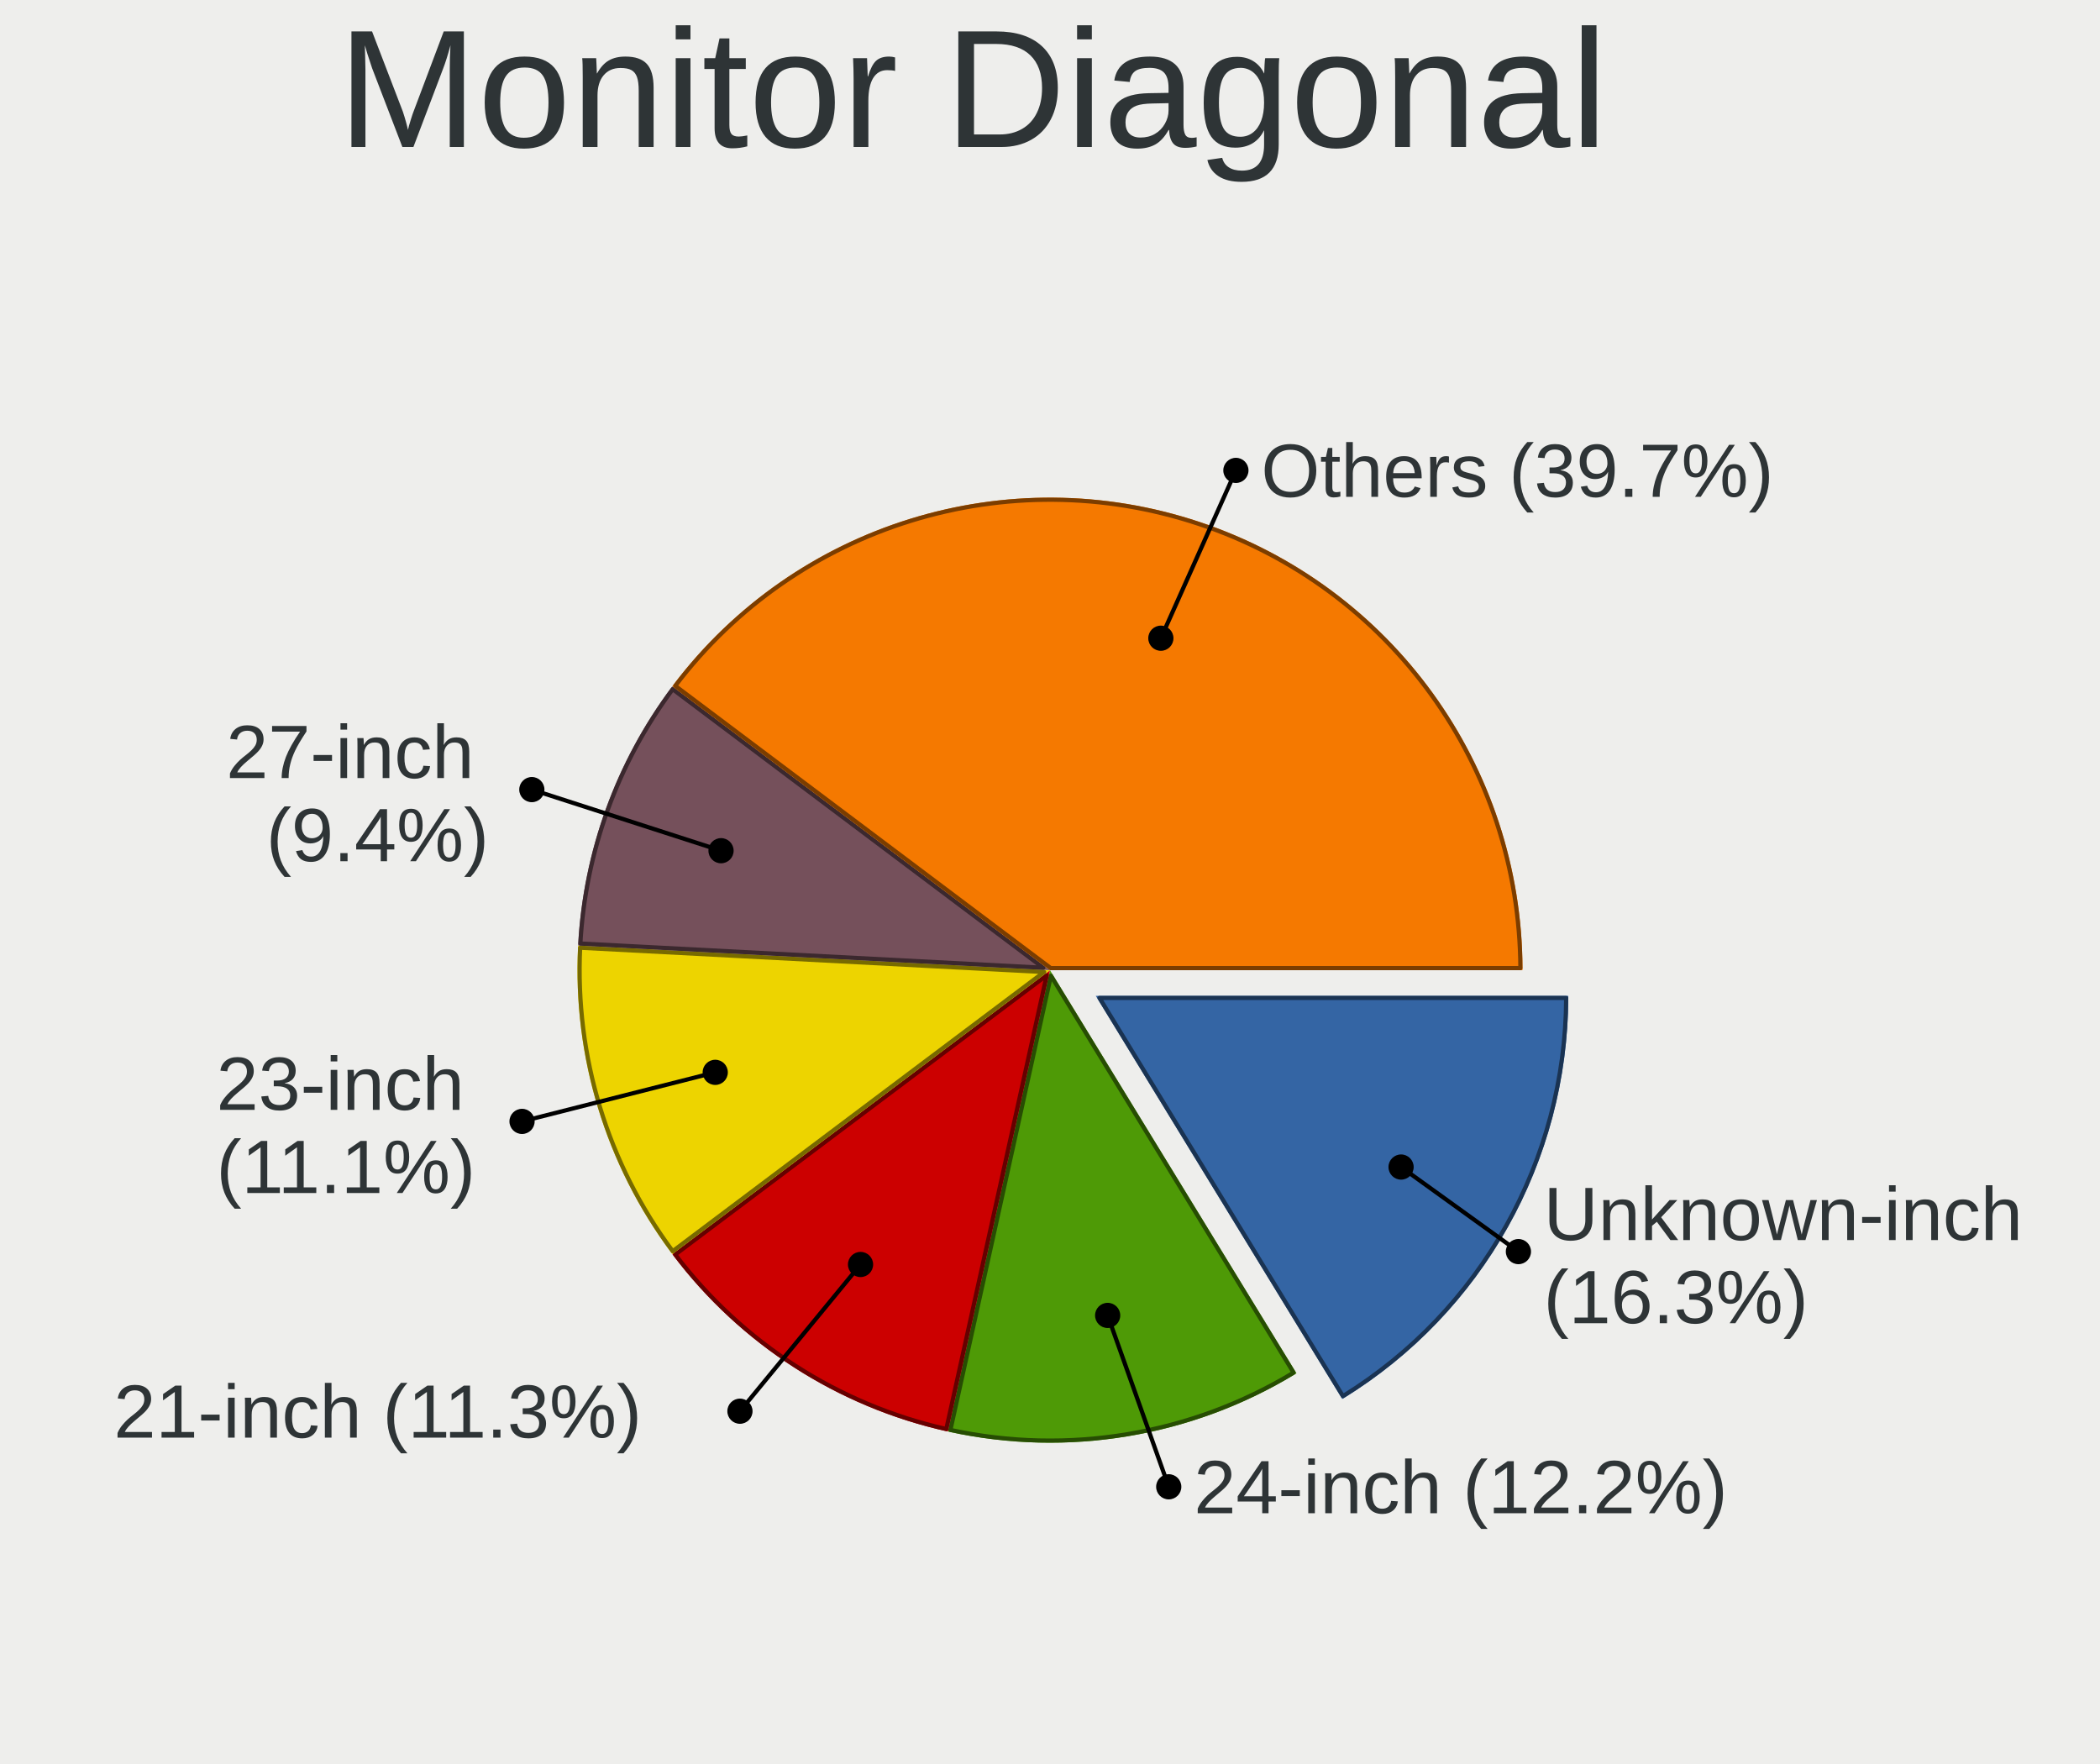
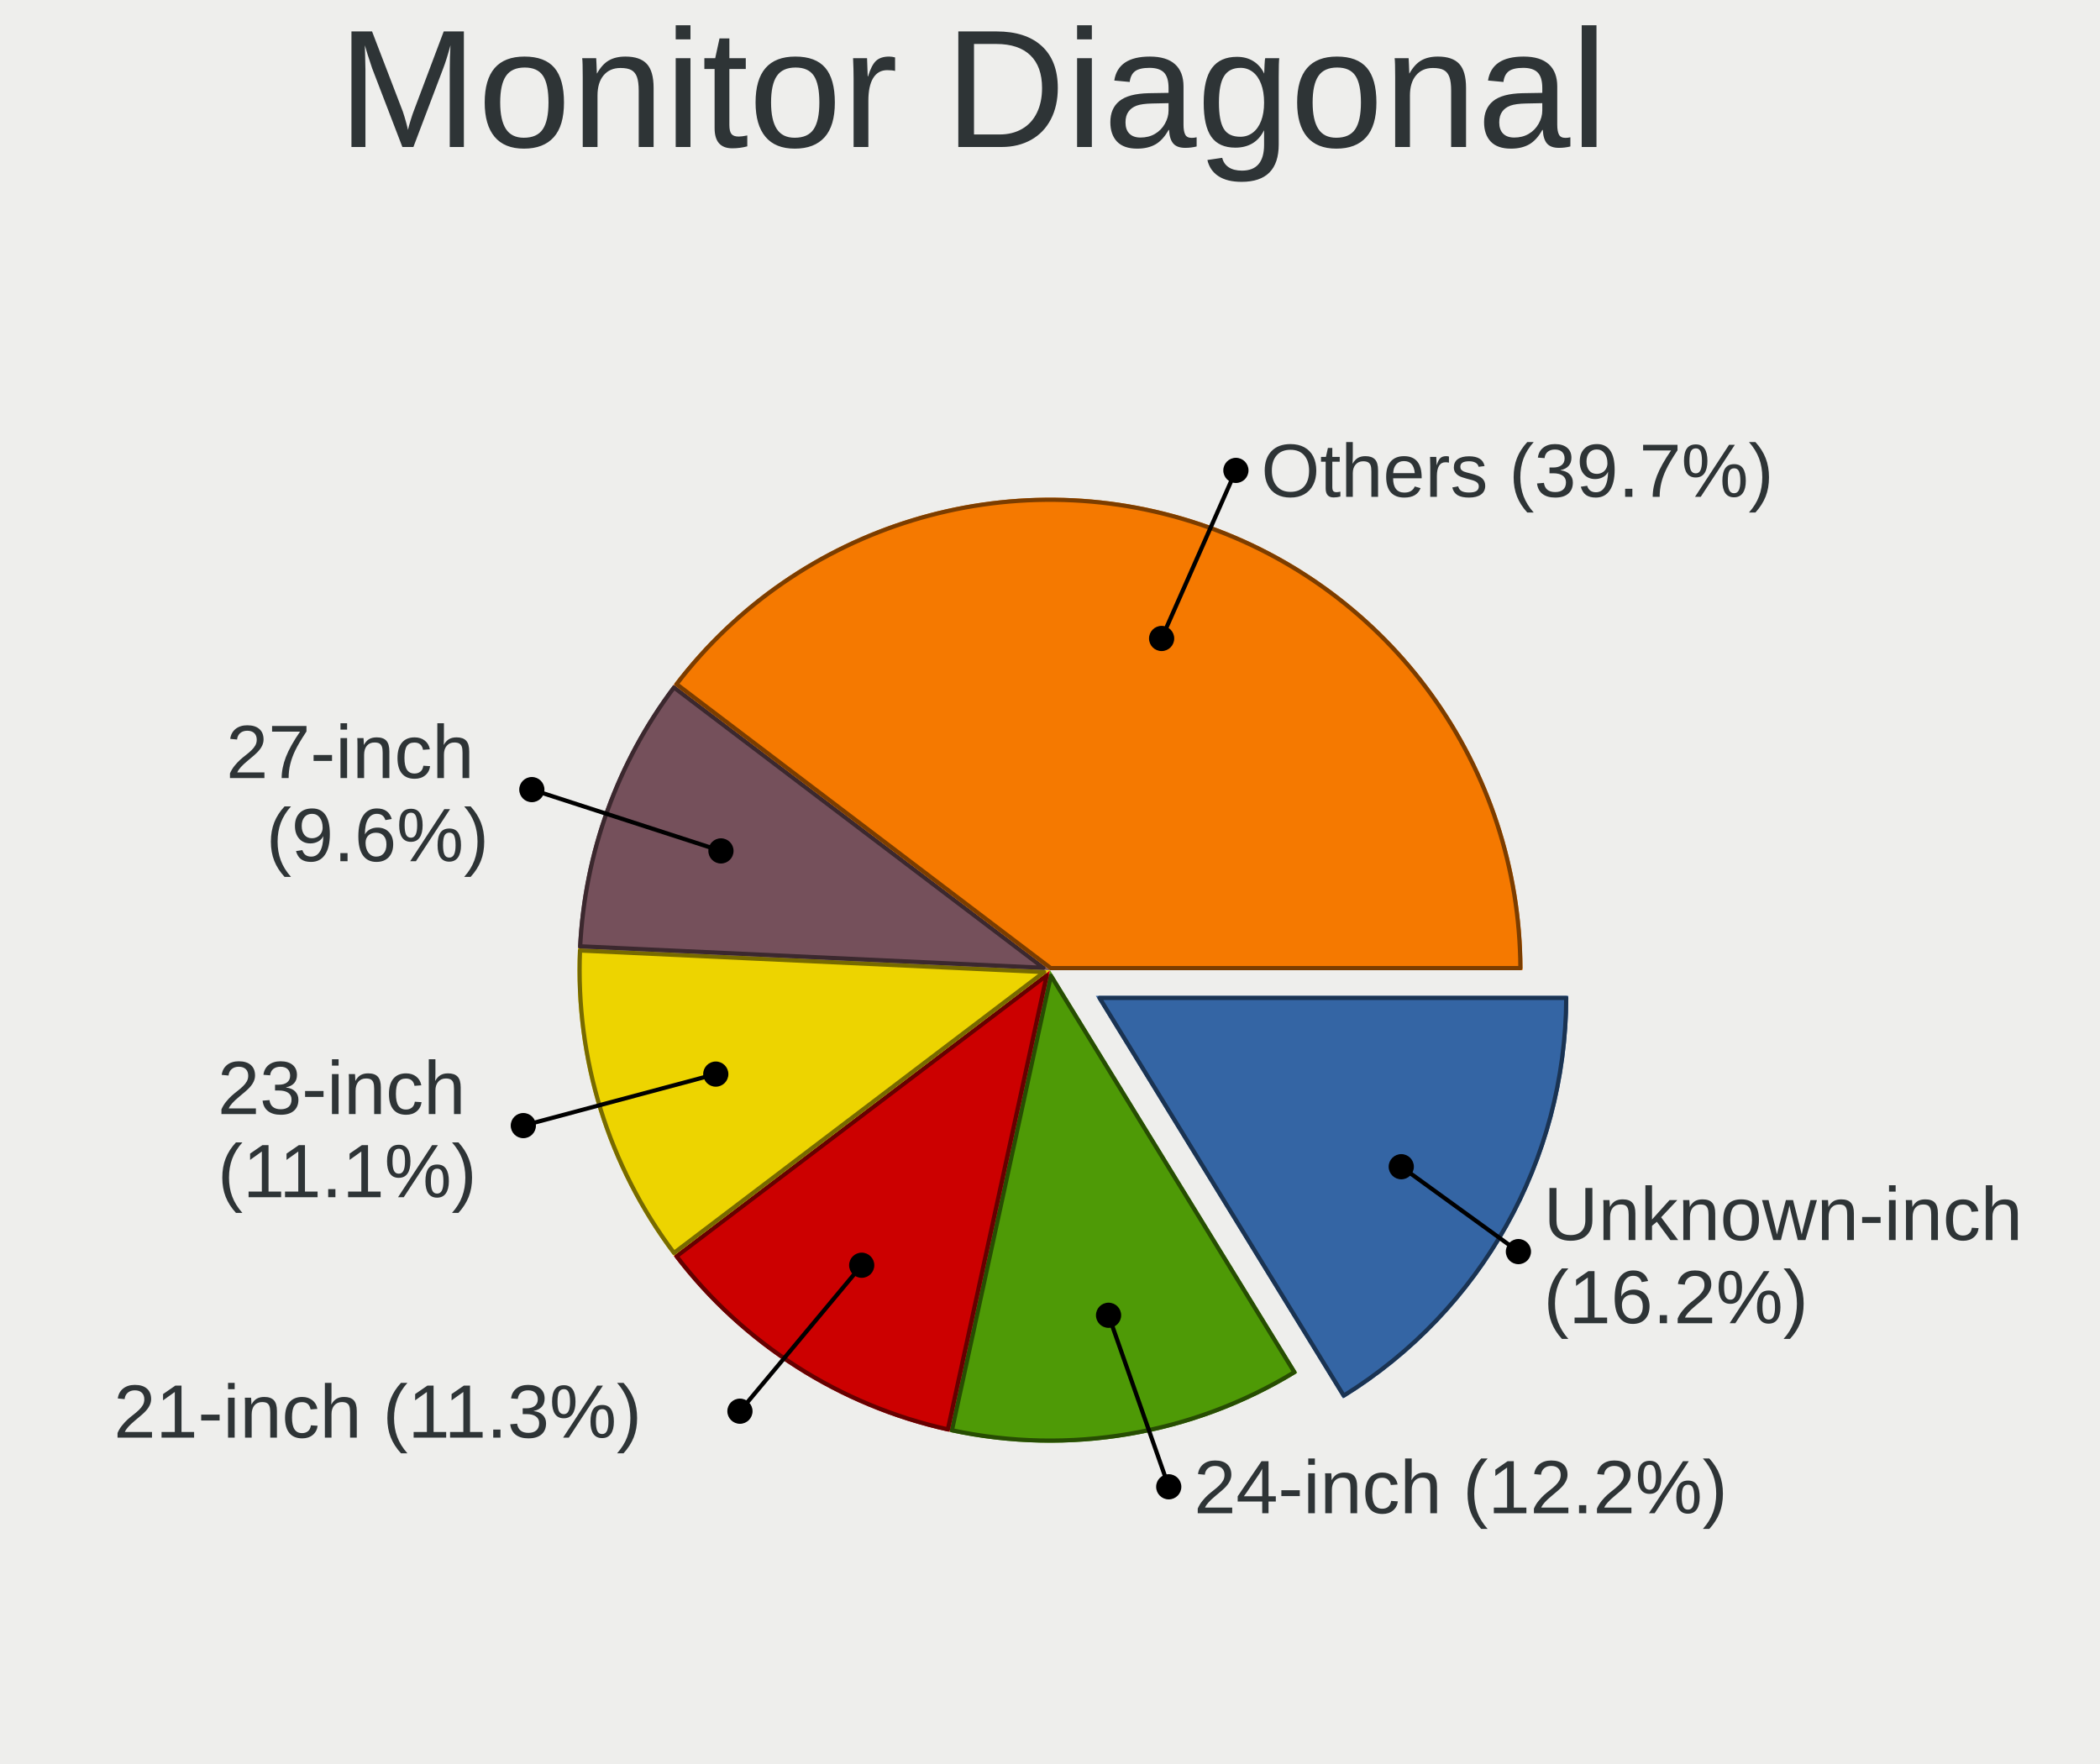
<svg xmlns="http://www.w3.org/2000/svg" width="500" height="420" version="1.0" id="ezcGraph">
  <defs />
  <g id="ezcGraphChart" color-rendering="optimizeQuality" shape-rendering="geometricPrecision" text-rendering="optimizeLegibility">
    <path d=" M 0,420 L 0,0 L 500,0 L 500,420 L 0,420 z " style="fill: #eeeeec; fill-opacity: 1.00; stroke: none;" id="ezcGraphPolygon_1" />
    <path d=" M 0,42 L 0,0 L 500,0 L 500,42 L 0,42 z " style="fill: #000000; fill-opacity: 0.00; stroke: none;" id="ezcGraphPolygon_2" />
-     <path d="M 260.90,237.11 L 373.40,237.11 A 112.50,112.50 0 0,1 319.59,333.10 z" style="fill: #3465a4; fill-opacity: 1.00; stroke: none; cursor: pointer;" id="ezcGraphCircleSector_4" />
-     <path d="M 261.79,237.61 L 372.90,237.61 A 112.00,112.00 0 0,1 319.75,332.41 z" style="fill: none; stroke: #1a3352; stroke-width: 1; stroke-opacity: 1.00; stroke-linecap: round; stroke-linejoin: round;" id="ezcGraphCircleSector_5" />
-     <path d="M 250.00,231.00 L 308.68,326.98 A 112.50,112.50 0 0,1 225.69,340.84 z" style="fill: #4e9a06; fill-opacity: 1.00; stroke: none; cursor: pointer;" id="ezcGraphCircleSector_6" />
-     <path d="M 250.22,232.32 L 308.00,326.82 A 112.00,112.00 0 0,1 226.29,340.46 z" style="fill: none; stroke: #274d03; stroke-width: 1; stroke-opacity: 1.00; stroke-linecap: round; stroke-linejoin: round;" id="ezcGraphCircleSector_7" />
-     <path d="M 250.00,231.00 L 225.69,340.84 A 112.50,112.50 0 0,1 160.07,298.60 z" style="fill: #cc0000; fill-opacity: 1.00; stroke: none; cursor: pointer;" id="ezcGraphCircleSector_8" />
-     <path d="M 249.22,232.21 L 225.31,340.25 A 112.00,112.00 0 0,1 160.77,298.70 z" style="fill: none; stroke: #660000; stroke-width: 1; stroke-opacity: 1.00; stroke-linecap: round; stroke-linejoin: round;" id="ezcGraphCircleSector_9" />
-     <path d="M 250.00,231.00 L 160.07,298.60 A 112.50,112.50 0 0,1 137.65,225.12 z" style="fill: #edd400; fill-opacity: 1.00; stroke: none; cursor: pointer;" id="ezcGraphCircleSector_10" />
-     <path d="M 248.60,231.43 L 160.17,297.90 A 112.00,112.00 0 0,1 138.13,225.65 z" style="fill: none; stroke: #776a00; stroke-width: 1; stroke-opacity: 1.00; stroke-linecap: round; stroke-linejoin: round;" id="ezcGraphCircleSector_11" />
-     <path d="M 250.00,231.00 L 137.65,225.12 A 112.50,112.50 0 0,1 160.07,163.40 z" style="fill: #75505b; fill-opacity: 1.00; stroke: none; cursor: pointer;" id="ezcGraphCircleSector_12" />
-     <path d="M 248.39,230.42 L 138.18,224.65 A 112.00,112.00 0 0,1 160.17,164.10 z" style="fill: none; stroke: #3b282e; stroke-width: 1; stroke-opacity: 1.00; stroke-linecap: round; stroke-linejoin: round;" id="ezcGraphCircleSector_13" />
-     <path d="M 250.00,231.00 L 160.07,163.40 A 112.50,112.50 0 0,1 362.50,231.00 z" style="fill: #f57900; fill-opacity: 1.00; stroke: none;" id="ezcGraphCircleSector_14" />
-     <path d="M 250.17,230.50 L 160.77,163.30 A 112.00,112.00 0 0,1 362.00,230.50 z" style="fill: none; stroke: #7b3d00; stroke-width: 1; stroke-opacity: 1.00; stroke-linecap: round; stroke-linejoin: round;" id="ezcGraphCircleSector_15" />
-     <path d=" M 171.674,202.549 L 126.629,188" style="fill: none; stroke: #000000; stroke-width: 1; stroke-opacity: 1.00; stroke-linecap: round; stroke-linejoin: round;" id="ezcGraphLine_16" />
-     <ellipse cx="171.674" cy="202.549" rx="3" ry="3" style="fill: #000000; fill-opacity: 1.00; stroke: none;" id="ezcGraphCircle_17" />
+     <path d="M 260.91,237.10 L 373.41,237.10 A 112.50,112.50 0 0,1 319.77,332.97 z" style="fill: #3465a4; fill-opacity: 1.00; stroke: none; cursor: pointer;" id="ezcGraphCircleSector_4" />
+     <path d="M 261.80,237.60 L 372.91,237.60 A 112.00,112.00 0 0,1 319.94,332.29 z" style="fill: none; stroke: #1a3352; stroke-width: 1; stroke-opacity: 1.00; stroke-linecap: round; stroke-linejoin: round;" id="ezcGraphCircleSector_5" />
+     <path d="M 250.00,231.00 L 308.86,326.87 A 112.50,112.50 0 0,1 226.06,340.92 z" style="fill: #4e9a06; fill-opacity: 1.00; stroke: none; cursor: pointer;" id="ezcGraphCircleSector_6" />
+     <path d="M 250.22,232.32 L 308.18,326.71 A 112.00,112.00 0 0,1 226.65,340.54 z" style="fill: none; stroke: #274d03; stroke-width: 1; stroke-opacity: 1.00; stroke-linecap: round; stroke-linejoin: round;" id="ezcGraphCircleSector_7" />
+     <path d="M 250.00,231.00 L 226.06,340.92 A 112.50,112.50 0 0,1 160.39,299.01 z" style="fill: #cc0000; fill-opacity: 1.00; stroke: none; cursor: pointer;" id="ezcGraphCircleSector_8" />
+     <path d="M 249.22,232.22 L 225.68,340.33 A 112.00,112.00 0 0,1 161.09,299.11 z" style="fill: none; stroke: #660000; stroke-width: 1; stroke-opacity: 1.00; stroke-linecap: round; stroke-linejoin: round;" id="ezcGraphCircleSector_9" />
+     <path d="M 250.00,231.00 L 160.39,299.01 A 112.50,112.50 0 0,1 137.62,225.79 z" style="fill: #edd400; fill-opacity: 1.00; stroke: none; cursor: pointer;" id="ezcGraphCircleSector_10" />
+     <path d="M 248.60,231.44 L 160.48,298.31 A 112.00,112.00 0 0,1 138.10,226.31 z" style="fill: none; stroke: #776a00; stroke-width: 1; stroke-opacity: 1.00; stroke-linecap: round; stroke-linejoin: round;" id="ezcGraphCircleSector_11" />
+     <path d="M 250.00,231.00 L 137.62,225.79 A 112.50,112.50 0 0,1 160.39,162.99 z" style="fill: #75505b; fill-opacity: 1.00; stroke: none; cursor: pointer;" id="ezcGraphCircleSector_12" />
+     <path d="M 248.42,230.43 L 138.14,225.31 A 112.00,112.00 0 0,1 160.48,163.69 z" style="fill: none; stroke: #3b282e; stroke-width: 1; stroke-opacity: 1.00; stroke-linecap: round; stroke-linejoin: round;" id="ezcGraphCircleSector_13" />
+     <path d="M 250.00,231.00 L 160.39,162.99 A 112.50,112.50 0 0,1 362.50,231.00 z" style="fill: #f57900; fill-opacity: 1.00; stroke: none;" id="ezcGraphCircleSector_14" />
+     <path d="M 250.17,230.50 L 161.09,162.89 A 112.00,112.00 0 0,1 362.00,230.50 z" style="fill: none; stroke: #7b3d00; stroke-width: 1; stroke-opacity: 1.00; stroke-linecap: round; stroke-linejoin: round;" id="ezcGraphCircleSector_15" />
+     <path d=" M 171.656,202.599 L 126.629,188" style="fill: none; stroke: #000000; stroke-width: 1; stroke-opacity: 1.00; stroke-linecap: round; stroke-linejoin: round;" id="ezcGraphLine_16" />
+     <ellipse cx="171.656" cy="202.599" rx="3" ry="3" style="fill: #000000; fill-opacity: 1.00; stroke: none;" id="ezcGraphCircle_17" />
    <ellipse cx="126.629" cy="188" rx="3" ry="3" style="fill: #000000; fill-opacity: 1.00; stroke: none;" id="ezcGraphCircle_18" />
-     <path d=" M 170.295,255.321 L 124.296,267" style="fill: none; stroke: #000000; stroke-width: 1; stroke-opacity: 1.00; stroke-linecap: round; stroke-linejoin: round;" id="ezcGraphLine_20" />
-     <ellipse cx="170.295" cy="255.321" rx="3" ry="3" style="fill: #000000; fill-opacity: 1.00; stroke: none;" id="ezcGraphCircle_21" />
-     <ellipse cx="124.296" cy="267" rx="3" ry="3" style="fill: #000000; fill-opacity: 1.00; stroke: none;" id="ezcGraphCircle_22" />
-     <path d=" M 204.891,301.069 L 176.177,336" style="fill: none; stroke: #000000; stroke-width: 1; stroke-opacity: 1.00; stroke-linecap: round; stroke-linejoin: round;" id="ezcGraphLine_24" />
-     <ellipse cx="204.891" cy="301.069" rx="3" ry="3" style="fill: #000000; fill-opacity: 1.00; stroke: none;" id="ezcGraphCircle_25" />
+     <path d=" M 170.423,255.739 L 124.602,268" style="fill: none; stroke: #000000; stroke-width: 1; stroke-opacity: 1.00; stroke-linecap: round; stroke-linejoin: round;" id="ezcGraphLine_20" />
+     <ellipse cx="170.423" cy="255.739" rx="3" ry="3" style="fill: #000000; fill-opacity: 1.00; stroke: none;" id="ezcGraphCircle_21" />
+     <ellipse cx="124.602" cy="268" rx="3" ry="3" style="fill: #000000; fill-opacity: 1.00; stroke: none;" id="ezcGraphCircle_22" />
+     <path d=" M 205.168,301.247 L 176.177,336" style="fill: none; stroke: #000000; stroke-width: 1; stroke-opacity: 1.00; stroke-linecap: round; stroke-linejoin: round;" id="ezcGraphLine_24" />
+     <ellipse cx="205.168" cy="301.247" rx="3" ry="3" style="fill: #000000; fill-opacity: 1.00; stroke: none;" id="ezcGraphCircle_25" />
    <ellipse cx="176.177" cy="336" rx="3" ry="3" style="fill: #000000; fill-opacity: 1.00; stroke: none;" id="ezcGraphCircle_26" />
-     <path d=" M 276.395,151.957 L 294.262,112" style="fill: none; stroke: #000000; stroke-width: 1; stroke-opacity: 1.00; stroke-linecap: round; stroke-linejoin: round;" id="ezcGraphLine_28" />
-     <ellipse cx="276.395" cy="151.957" rx="3" ry="3" style="fill: #000000; fill-opacity: 1.00; stroke: none;" id="ezcGraphCircle_29" />
+     <path d=" M 276.577,152.018 L 294.262,112" style="fill: none; stroke: #000000; stroke-width: 1; stroke-opacity: 1.00; stroke-linecap: round; stroke-linejoin: round;" id="ezcGraphLine_28" />
+     <ellipse cx="276.577" cy="152.018" rx="3" ry="3" style="fill: #000000; fill-opacity: 1.00; stroke: none;" id="ezcGraphCircle_29" />
    <ellipse cx="294.262" cy="112" rx="3" ry="3" style="fill: #000000; fill-opacity: 1.00; stroke: none;" id="ezcGraphCircle_30" />
-     <path d=" M 333.59,277.869 L 361.527,298" style="fill: none; stroke: #000000; stroke-width: 1; stroke-opacity: 1.00; stroke-linecap: round; stroke-linejoin: round;" id="ezcGraphLine_32" />
-     <ellipse cx="333.59" cy="277.869" rx="3" ry="3" style="fill: #000000; fill-opacity: 1.00; stroke: none;" id="ezcGraphCircle_33" />
+     <path d=" M 333.635,277.79 L 361.527,298" style="fill: none; stroke: #000000; stroke-width: 1; stroke-opacity: 1.00; stroke-linecap: round; stroke-linejoin: round;" id="ezcGraphLine_32" />
+     <ellipse cx="333.635" cy="277.79" rx="3" ry="3" style="fill: #000000; fill-opacity: 1.00; stroke: none;" id="ezcGraphCircle_33" />
    <ellipse cx="361.527" cy="298" rx="3" ry="3" style="fill: #000000; fill-opacity: 1.00; stroke: none;" id="ezcGraphCircle_34" />
-     <path d=" M 263.729,313.195 L 278.271,354" style="fill: none; stroke: #000000; stroke-width: 1; stroke-opacity: 1.00; stroke-linecap: round; stroke-linejoin: round;" id="ezcGraphLine_36" />
-     <ellipse cx="263.729" cy="313.195" rx="3" ry="3" style="fill: #000000; fill-opacity: 1.00; stroke: none;" id="ezcGraphCircle_37" />
+     <path d=" M 263.942,313.159 L 278.271,354" style="fill: none; stroke: #000000; stroke-width: 1; stroke-opacity: 1.00; stroke-linecap: round; stroke-linejoin: round;" id="ezcGraphLine_36" />
+     <ellipse cx="263.942" cy="313.159" rx="3" ry="3" style="fill: #000000; fill-opacity: 1.00; stroke: none;" id="ezcGraphCircle_37" />
    <ellipse cx="278.271" cy="354" rx="3" ry="3" style="fill: #000000; fill-opacity: 1.00; stroke: none;" id="ezcGraphCircle_38" />
    <g id="ezcGraphTextBox_3">
      <path d=" M 79.9,42 L 79.9,0.5 L 420.6,0.5 L 420.6,42 L 79.9,42 z " style="fill: #ffffff; fill-opacity: 0.00; stroke: none;" id="ezcGraphPolygon_40" />
      <text id="ezcGraphTextBox_3_text" x="80.4" text-length="339.2px" y="35" style="font-size: 40px; font-family: 'Arial'; fill: #2e3436; fill-opacity: 1.00; stroke: none;">Monitor Diagonal</text>
    </g>
    <g id="ezcGraphTextBox_19" style=" cursor: pointer;">
      <path d=" M 53.349,207.05 L 53.349,169.45 L 121.629,169.45 L 121.629,207.05 L 53.349,207.05 z " style="fill: #ffffff; fill-opacity: 0.00; stroke: none;" id="ezcGraphPolygon_41" />
      <text id="ezcGraphTextBox_19_text" x="53.849" text-length="66.78px" y="185.25" style="font-size: 18px; font-family: 'Arial'; fill: #2e3436; fill-opacity: 1.00; stroke: none;">27-inch</text>
-       <text id="ezcGraphTextBox_19_text" x="63.389" text-length="57.24px" y="205.05" style="font-size: 18px; font-family: 'Arial'; fill: #2e3436; fill-opacity: 1.00; stroke: none;">(9.4%)</text>
+       <text id="ezcGraphTextBox_19_text" x="63.389" text-length="57.24px" y="205.05" style="font-size: 18px; font-family: 'Arial'; fill: #2e3436; fill-opacity: 1.00; stroke: none;">(9.6%)</text>
    </g>
    <g id="ezcGraphTextBox_23" style=" cursor: pointer;">
-       <path d=" M 51.016,286.05 L 51.016,248.45 L 119.296,248.45 L 119.296,286.05 L 51.016,286.05 z " style="fill: #ffffff; fill-opacity: 0.00; stroke: none;" id="ezcGraphPolygon_42" />
-       <text id="ezcGraphTextBox_23_text" x="51.516" text-length="66.78px" y="264.25" style="font-size: 18px; font-family: 'Arial'; fill: #2e3436; fill-opacity: 1.00; stroke: none;">23-inch</text>
-       <text id="ezcGraphTextBox_23_text" x="51.516" text-length="66.78px" y="284.05" style="font-size: 18px; font-family: 'Arial'; fill: #2e3436; fill-opacity: 1.00; stroke: none;">(11.1%)</text>
+       <path d=" M 51.322,287.05 L 51.322,249.45 L 119.602,249.45 L 119.602,287.05 L 51.322,287.05 z " style="fill: #ffffff; fill-opacity: 0.00; stroke: none;" id="ezcGraphPolygon_42" />
+       <text id="ezcGraphTextBox_23_text" x="51.822" text-length="66.78px" y="265.25" style="font-size: 18px; font-family: 'Arial'; fill: #2e3436; fill-opacity: 1.00; stroke: none;">23-inch</text>
+       <text id="ezcGraphTextBox_23_text" x="51.822" text-length="66.78px" y="285.05" style="font-size: 18px; font-family: 'Arial'; fill: #2e3436; fill-opacity: 1.00; stroke: none;">(11.1%)</text>
    </g>
    <g id="ezcGraphTextBox_27" style=" cursor: pointer;">
      <path d=" M 26.577,346 L 26.577,326.5 L 171.177,326.5 L 171.177,346 L 26.577,346 z " style="fill: #ffffff; fill-opacity: 0.00; stroke: none;" id="ezcGraphPolygon_43" />
      <text id="ezcGraphTextBox_27_text" x="27.077" text-length="143.1px" y="342.3" style="font-size: 18px; font-family: 'Arial'; fill: #2e3436; fill-opacity: 1.00; stroke: none;">21-inch (11.3%)</text>
    </g>
    <g id="ezcGraphTextBox_31">
      <path d=" M 299.762,122 L 299.762,102.5 L 434.822,102.5 L 434.822,122 L 299.762,122 z " style="fill: #ffffff; fill-opacity: 0.00; stroke: none;" id="ezcGraphPolygon_44" />
      <text id="ezcGraphTextBox_31_text" x="300.262" text-length="133.56px" y="118.3" style="font-size: 18px; font-family: 'Arial'; fill: #2e3436; fill-opacity: 1.00; stroke: none;">Others (39.7%)</text>
    </g>
    <g id="ezcGraphTextBox_35" style=" cursor: pointer;">
      <path d=" M 367.027,317.05 L 367.027,279.45 L 483.007,279.45 L 483.007,317.05 L 367.027,317.05 z " style="fill: #ffffff; fill-opacity: 0.00; stroke: none;" id="ezcGraphPolygon_45" />
      <text id="ezcGraphTextBox_35_text" x="367.527" text-length="114.48px" y="295.25" style="font-size: 18px; font-family: 'Arial'; fill: #2e3436; fill-opacity: 1.00; stroke: none;">Unknown-inch</text>
-       <text id="ezcGraphTextBox_35_text" x="367.527" text-length="66.78px" y="315.05" style="font-size: 18px; font-family: 'Arial'; fill: #2e3436; fill-opacity: 1.00; stroke: none;">(16.3%)</text>
+       <text id="ezcGraphTextBox_35_text" x="367.527" text-length="66.78px" y="315.05" style="font-size: 18px; font-family: 'Arial'; fill: #2e3436; fill-opacity: 1.00; stroke: none;">(16.2%)</text>
    </g>
    <g id="ezcGraphTextBox_39" style=" cursor: pointer;">
      <path d=" M 283.771,364 L 283.771,344.5 L 428.371,344.5 L 428.371,364 L 283.771,364 z " style="fill: #ffffff; fill-opacity: 0.00; stroke: none;" id="ezcGraphPolygon_46" />
      <text id="ezcGraphTextBox_39_text" x="284.271" text-length="143.1px" y="360.3" style="font-size: 18px; font-family: 'Arial'; fill: #2e3436; fill-opacity: 1.00; stroke: none;">24-inch (12.2%)</text>
    </g>
  </g>
</svg>
